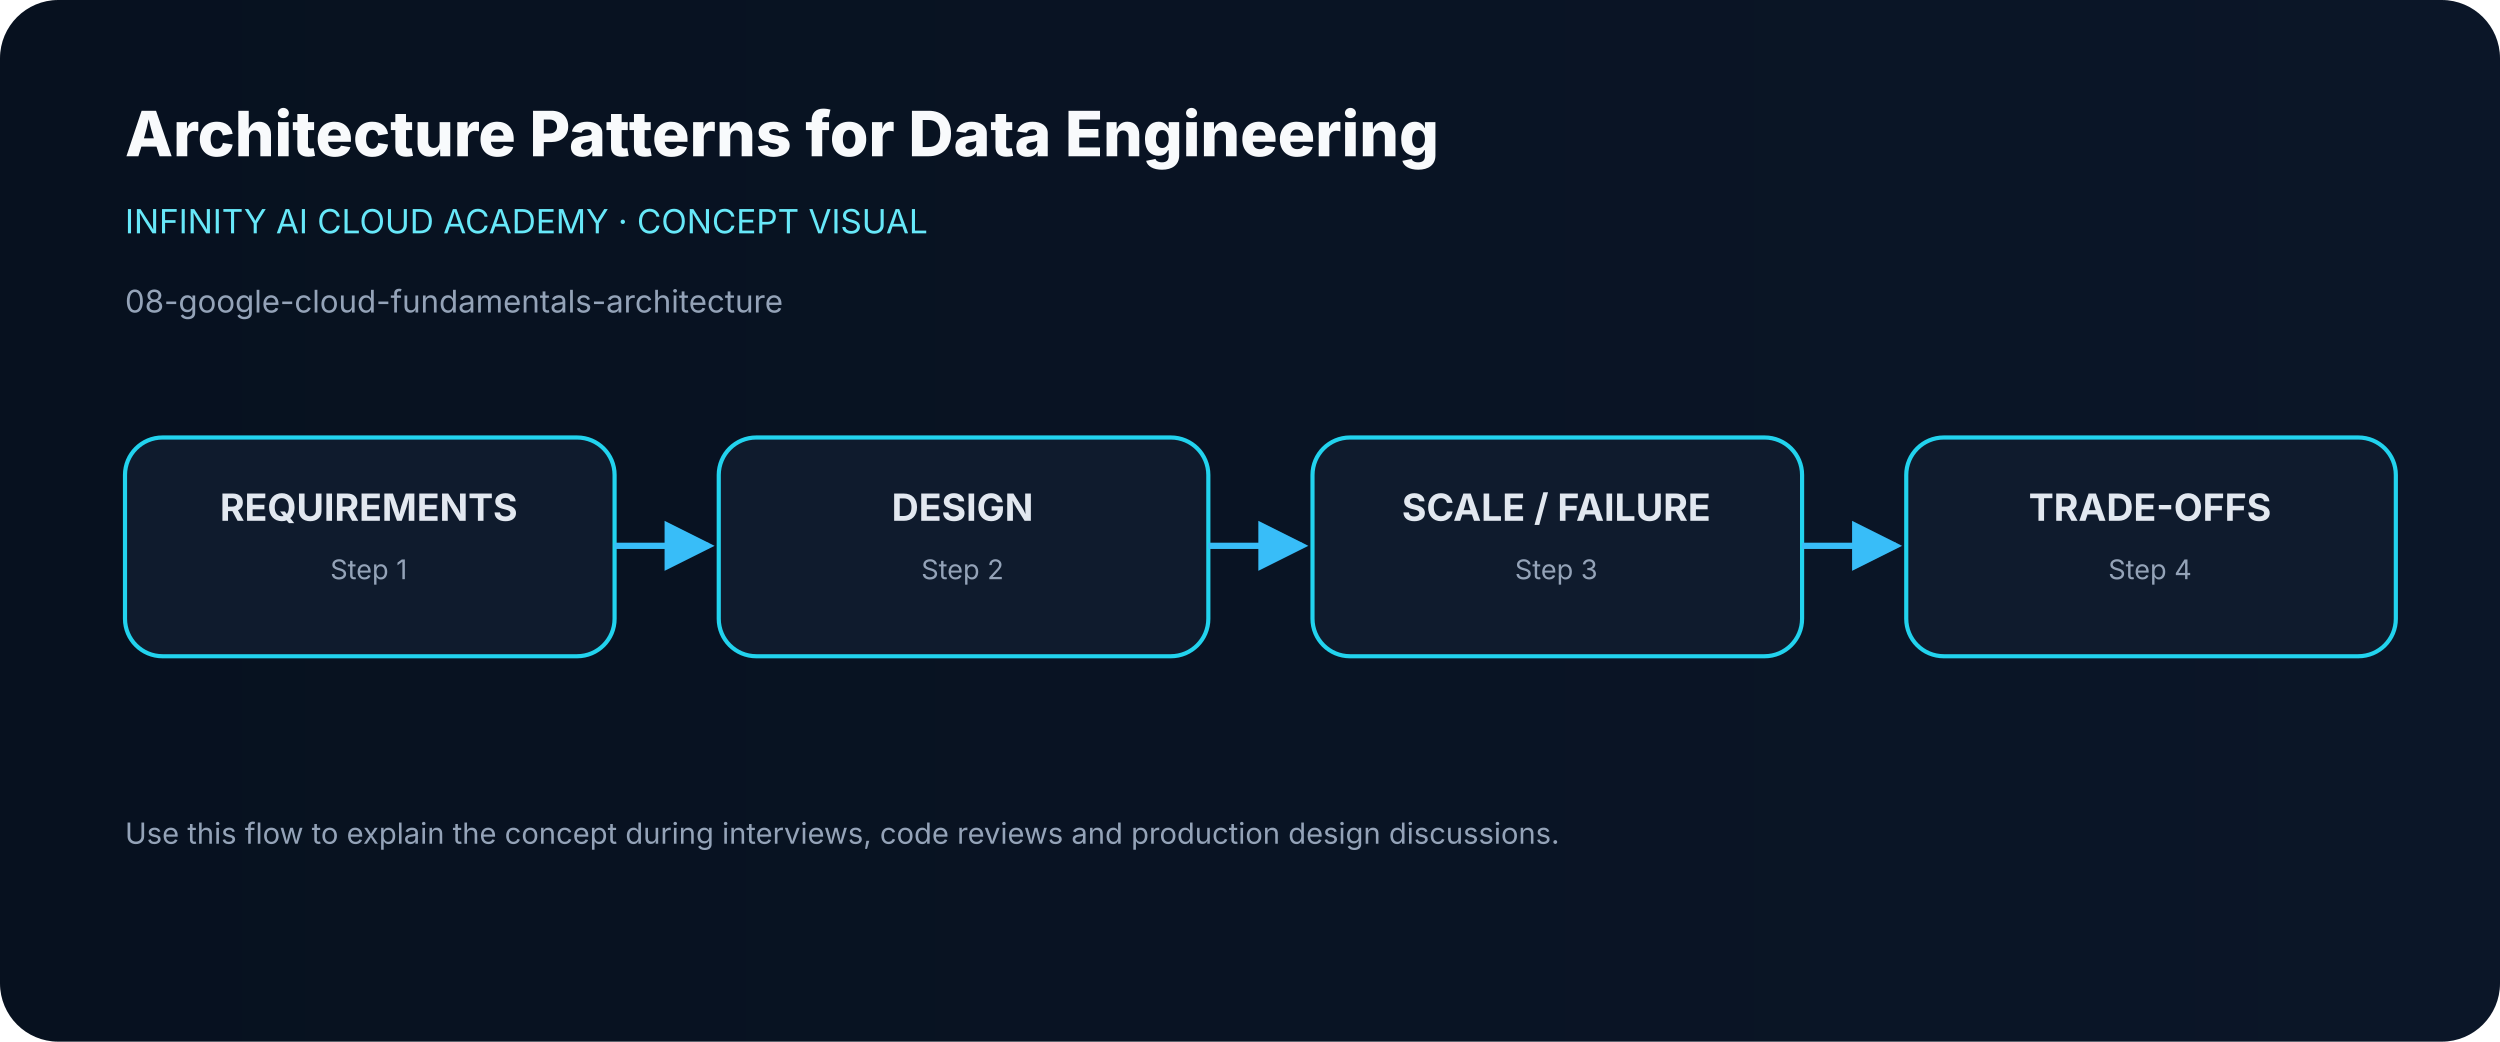
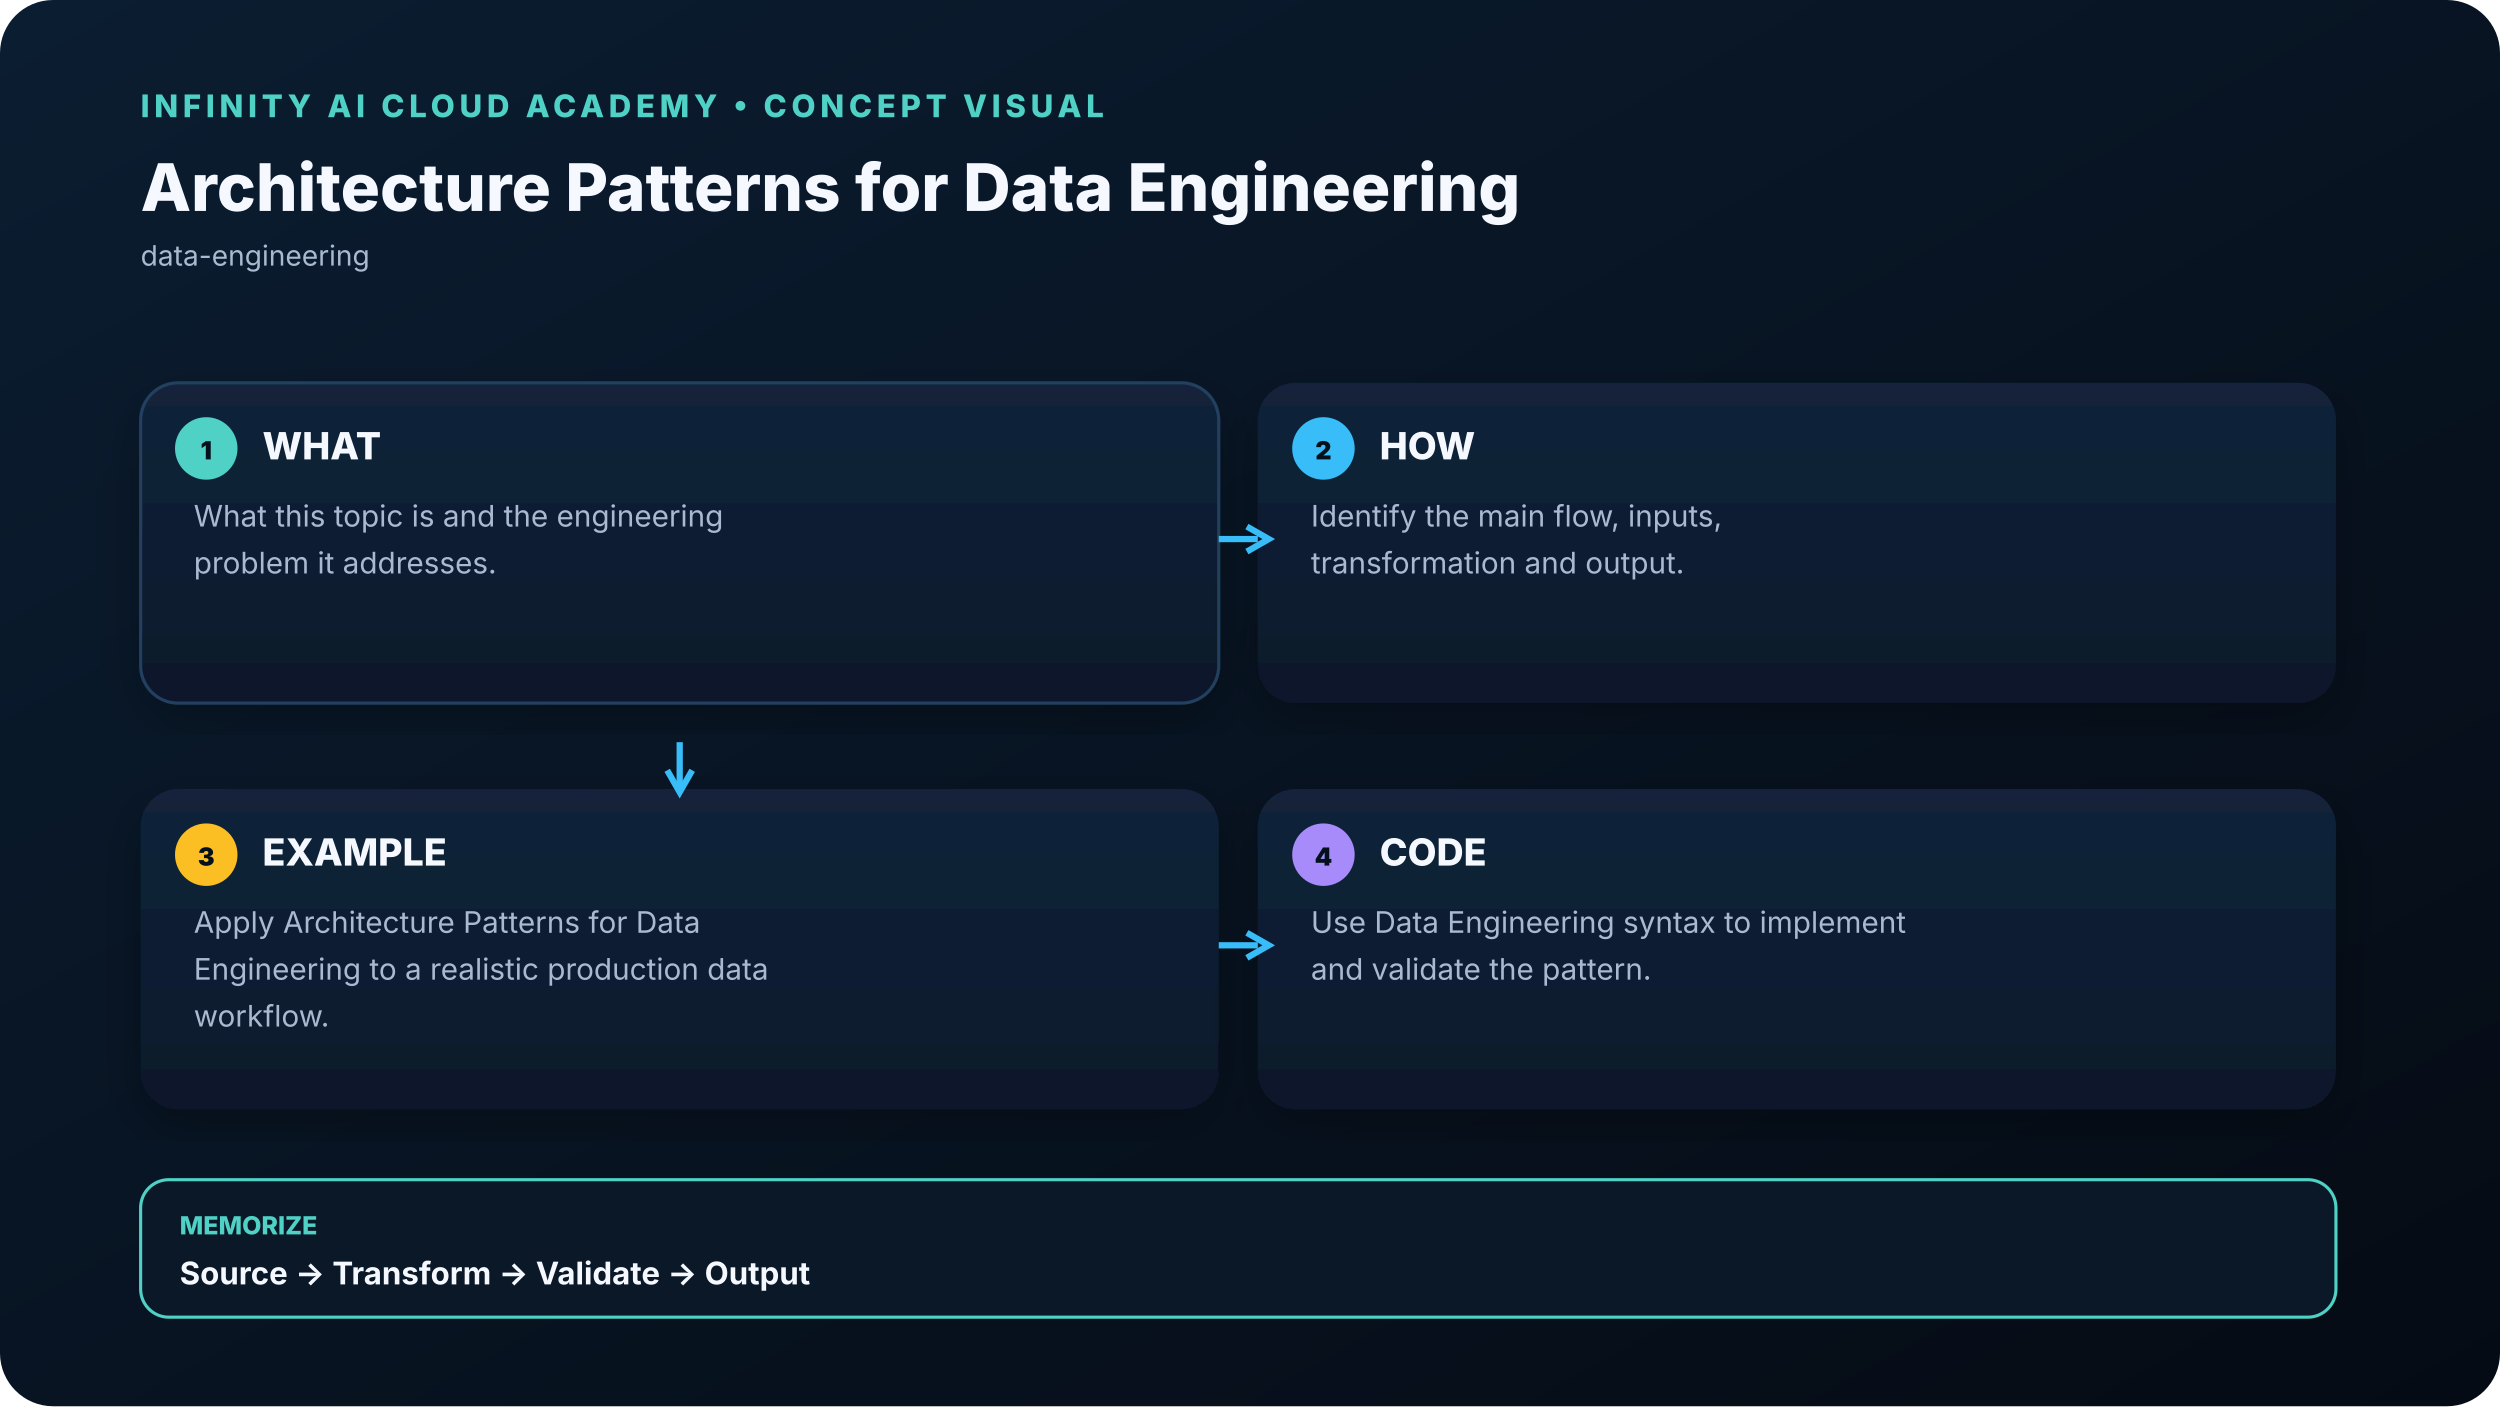
- <svg xmlns="http://www.w3.org/2000/svg" width="1200" height="500" viewBox="0 0 1200 500">
+ <svg xmlns="http://www.w3.org/2000/svg" width="1600" height="900" viewBox="0 0 1600 900">
  <defs>
-     <linearGradient id="g" x1="0" x2="1">
-       <stop stop-color="#07111f" />
-       <stop offset="1" stop-color="#0b1628" />
+     <linearGradient id="bg" x1="0" y1="0" x2="1" y2="1">
+       <stop offset="0" stop-color="#0b1d31" />
+       <stop offset="1" stop-color="#050b14" />
    </linearGradient>
-     <marker id="a" markerWidth="8" markerHeight="8" refX="7" refY="4" orient="auto">
-       <path d="M0,0 L8,4 L0,8 z" fill="#38bdf8" />
-     </marker>
+     <linearGradient id="card" x1="0" y1="0" x2="0" y2="1">
+       <stop offset="0" stop-color="#12243a" />
+       <stop offset="1" stop-color="#0b1829" />
+     </linearGradient>
+     <filter id="shadow">
+       <feDropShadow dx="0" dy="12" stdDeviation="16" flood-color="#000" flood-opacity=".28" />
+     </filter>
  </defs>
-   <rect width="1200" height="500" rx="28" fill="url(#g)" />
-   <text x="60" y="75" font-family="Inter,Arial" font-size="30" font-weight="800" fill="#f8fafc">Architecture Patterns for Data Engineering</text>
-   <text x="60" y="112" font-family="Inter,Arial" font-size="16" fill="#67e8f9">INFINITY AI CLOUD ACADEMY · CONCEPT VISUAL</text>
-   <text x="60" y="150" font-family="Inter,Arial" font-size="15" fill="#94a3b8">08-google-cloud-fundamentals-architecture</text>
-   <rect x="60" y="210" width="235" height="105" rx="18" fill="#0f1b2d" stroke="#22d3ee" stroke-width="2" />
-   <text x="177" y="250" text-anchor="middle" font-family="Inter,Arial" font-size="18" font-weight="700" fill="#e2e8f0">REQUIREMENTS</text>
-   <text x="177" y="278" text-anchor="middle" font-family="Inter,Arial" font-size="13" fill="#94a3b8">Step 1</text>
-   <line x1="295" y1="262" x2="340" y2="262" stroke="#38bdf8" stroke-width="3" marker-end="url(#a)" />
-   <rect x="345" y="210" width="235" height="105" rx="18" fill="#0f1b2d" stroke="#22d3ee" stroke-width="2" />
-   <text x="462" y="250" text-anchor="middle" font-family="Inter,Arial" font-size="18" font-weight="700" fill="#e2e8f0">DESIGN</text>
-   <text x="462" y="278" text-anchor="middle" font-family="Inter,Arial" font-size="13" fill="#94a3b8">Step 2</text>
-   <line x1="580" y1="262" x2="625" y2="262" stroke="#38bdf8" stroke-width="3" marker-end="url(#a)" />
-   <rect x="630" y="210" width="235" height="105" rx="18" fill="#0f1b2d" stroke="#22d3ee" stroke-width="2" />
-   <text x="747" y="250" text-anchor="middle" font-family="Inter,Arial" font-size="18" font-weight="700" fill="#e2e8f0">SCALE / FAILURE</text>
-   <text x="747" y="278" text-anchor="middle" font-family="Inter,Arial" font-size="13" fill="#94a3b8">Step 3</text>
-   <line x1="865" y1="262" x2="910" y2="262" stroke="#38bdf8" stroke-width="3" marker-end="url(#a)" />
-   <rect x="915" y="210" width="235" height="105" rx="18" fill="#0f1b2d" stroke="#22d3ee" stroke-width="2" />
-   <text x="1032" y="250" text-anchor="middle" font-family="Inter,Arial" font-size="18" font-weight="700" fill="#e2e8f0">TRADE-OFFS</text>
-   <text x="1032" y="278" text-anchor="middle" font-family="Inter,Arial" font-size="13" fill="#94a3b8">Step 4</text>
-   <text x="60" y="405" font-family="Inter,Arial" font-size="14" fill="#94a3b8">Use this flow to explain the concept during interviews, code reviews and production design discussions.</text>
+   <rect width="1600" height="900" rx="34" fill="url(#bg)" />
+   <text x="90" y="75" fill="#4fd1c5" font-family="Inter,Segoe UI,Arial" font-size="20" font-weight="800" letter-spacing="3">INFINITY AI CLOUD ACADEMY • CONCEPT VISUAL</text>
+   <text x="90" y="135" fill="#f5f9ff" font-family="Inter,Segoe UI,Arial" font-size="42" font-weight="800">Architecture Patterns for Data Engineering</text>
+   <text x="90" y="170" fill="#a9bad0" font-family="Inter,Segoe UI,Arial" font-size="18">data-engineering</text>
+   <rect x="90" y="245" width="690" height="205" rx="24" fill="url(#card)" stroke="#24415f" stroke-width="2" filter="url(#shadow)" />
+   <circle cx="132" cy="287" r="20" fill="#4fd1c5" />
+   <text x="132" y="294" text-anchor="middle" fill="#04101b" font-family="Inter,Segoe UI,Arial" font-size="16" font-weight="900">1</text>
+   <text x="168" y="294" fill="#f5f9ff" font-family="Inter,Segoe UI,Arial" font-size="24" font-weight="800">WHAT</text>
+   <text x="124" y="337" fill="#a9bad0" font-family="Inter,Segoe UI,Arial" font-size="19">What this topic is and the engineering</text>
+   <text x="124" y="367" fill="#a9bad0" font-family="Inter,Segoe UI,Arial" font-size="19">problem it addresses.</text>
+   <rect x="805" y="245" width="690" height="205" rx="24" fill="url(#card)" stroke="problem it addresses." stroke-width="2" filter="url(#shadow)" />
+   <circle cx="847" cy="287" r="20" fill="#38bdf8" />
+   <text x="847" y="294" text-anchor="middle" fill="#04101b" font-family="Inter,Segoe UI,Arial" font-size="16" font-weight="900">2</text>
+   <text x="883" y="294" fill="#f5f9ff" font-family="Inter,Segoe UI,Arial" font-size="24" font-weight="800">HOW</text>
+   <text x="839" y="337" fill="#a9bad0" font-family="Inter,Segoe UI,Arial" font-size="19">Identify the main flow, inputs,</text>
+   <text x="839" y="367" fill="#a9bad0" font-family="Inter,Segoe UI,Arial" font-size="19">transformation and output.</text>
+   <rect x="90" y="505" width="690" height="205" rx="24" fill="url(#card)" stroke="transformation and output." stroke-width="2" filter="url(#shadow)" />
+   <circle cx="132" cy="547" r="20" fill="#fbbf24" />
+   <text x="132" y="554" text-anchor="middle" fill="#04101b" font-family="Inter,Segoe UI,Arial" font-size="16" font-weight="900">3</text>
+   <text x="168" y="554" fill="#f5f9ff" font-family="Inter,Segoe UI,Arial" font-size="24" font-weight="800">EXAMPLE</text>
+   <text x="124" y="597" fill="#a9bad0" font-family="Inter,Segoe UI,Arial" font-size="19">Apply Architecture Patterns for Data</text>
+   <text x="124" y="627" fill="#a9bad0" font-family="Inter,Segoe UI,Arial" font-size="19">Engineering to a realistic production data</text>
+   <text x="124" y="657" fill="#a9bad0" font-family="Inter,Segoe UI,Arial" font-size="19">workflow.</text>
+   <rect x="805" y="505" width="690" height="205" rx="24" fill="url(#card)" stroke="workflow." stroke-width="2" filter="url(#shadow)" />
+   <circle cx="847" cy="547" r="20" fill="#a78bfa" />
+   <text x="847" y="554" text-anchor="middle" fill="#04101b" font-family="Inter,Segoe UI,Arial" font-size="16" font-weight="900">4</text>
+   <text x="883" y="554" fill="#f5f9ff" font-family="Inter,Segoe UI,Arial" font-size="24" font-weight="800">CODE</text>
+   <text x="839" y="597" fill="#a9bad0" font-family="Inter,Segoe UI,Arial" font-size="19">Use Data Engineering syntax to implement</text>
+   <text x="839" y="627" fill="#a9bad0" font-family="Inter,Segoe UI,Arial" font-size="19">and validate the pattern.</text>
+   <path d="M780 345 H805" stroke="#38bdf8" stroke-width="4" />
+   <path d="M798 337 l14 8 -14 8" fill="none" stroke="#38bdf8" stroke-width="4" />
+   <path d="M435 475 V505" stroke="#38bdf8" stroke-width="4" />
+   <path d="M427 493 l8 14 8-14" fill="none" stroke="#38bdf8" stroke-width="4" />
+   <path d="M780 605 H805" stroke="#38bdf8" stroke-width="4" />
+   <path d="M798 597 l14 8 -14 8" fill="none" stroke="#38bdf8" stroke-width="4" />
+   <rect x="90" y="755" width="1405" height="88" rx="18" fill="#0b1828" stroke="#4fd1c5" stroke-width="2" />
+   <text x="115" y="790" fill="#4fd1c5" font-family="Inter,Segoe UI,Arial" font-size="16" font-weight="800">MEMORIZE</text>
+   <text x="115" y="822" fill="#f5f9ff" font-family="Inter,Segoe UI,Arial" font-size="20" font-weight="700">Source → Transform → Validate → Output</text>
</svg>
